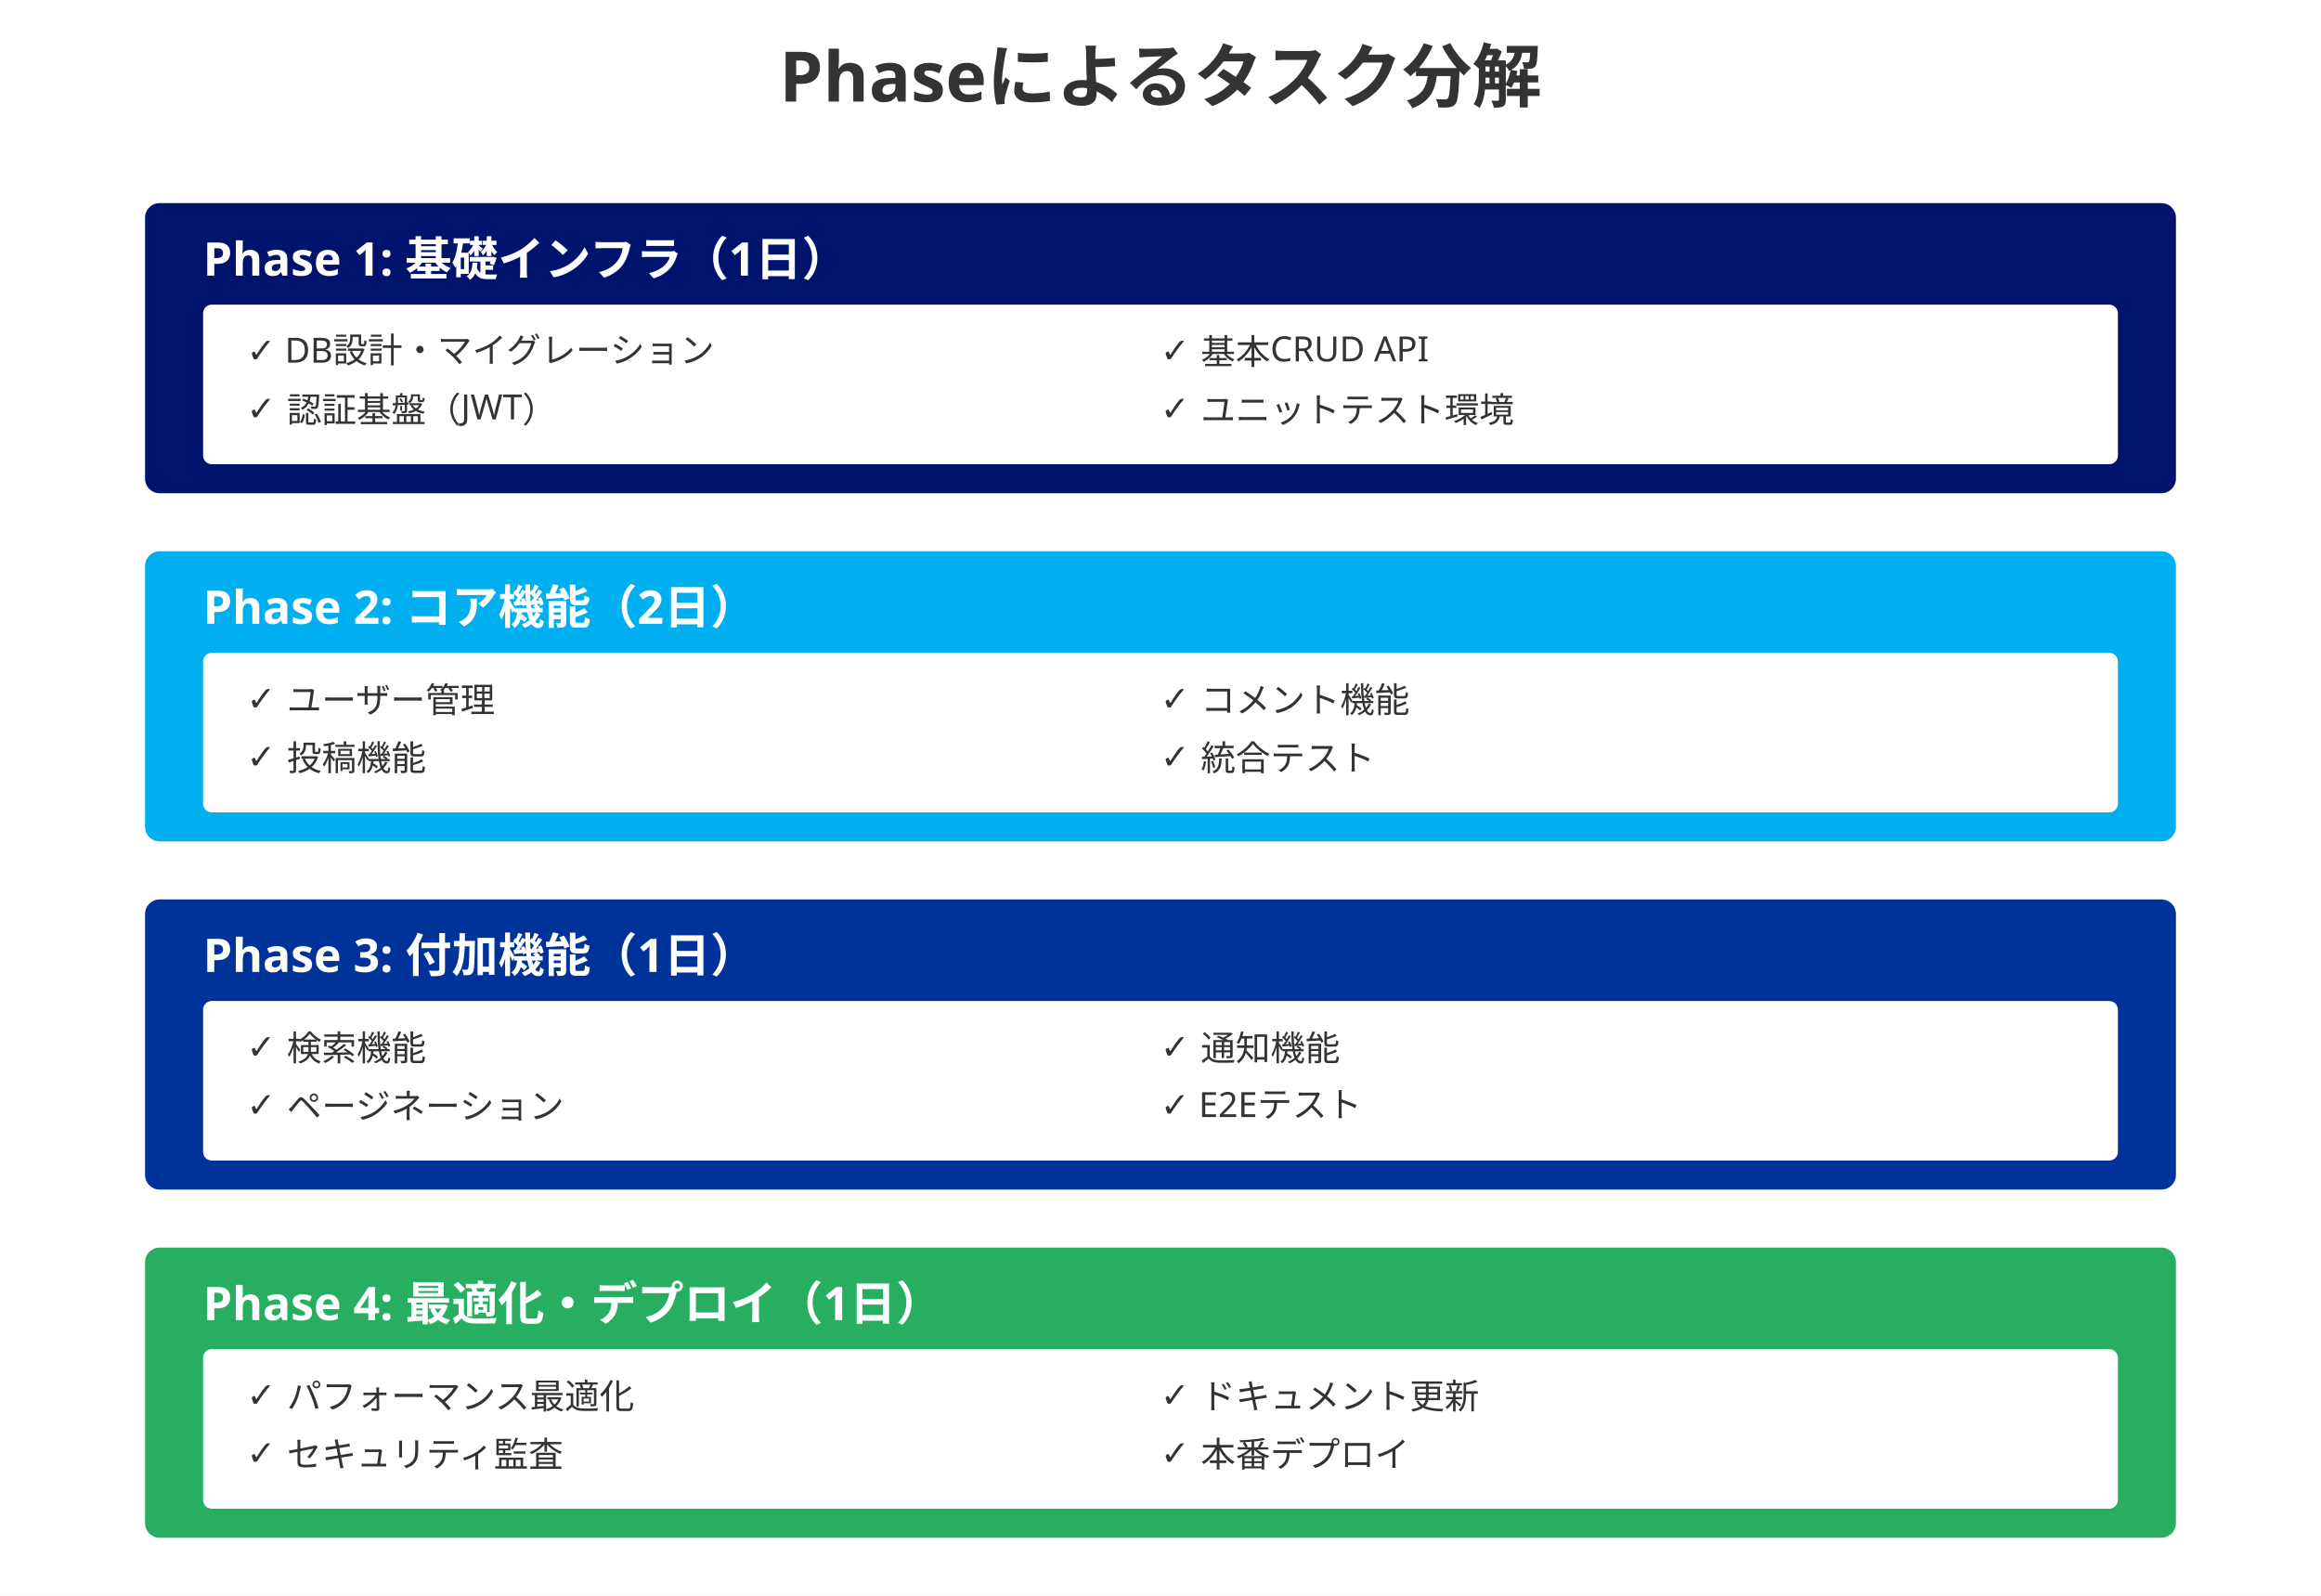
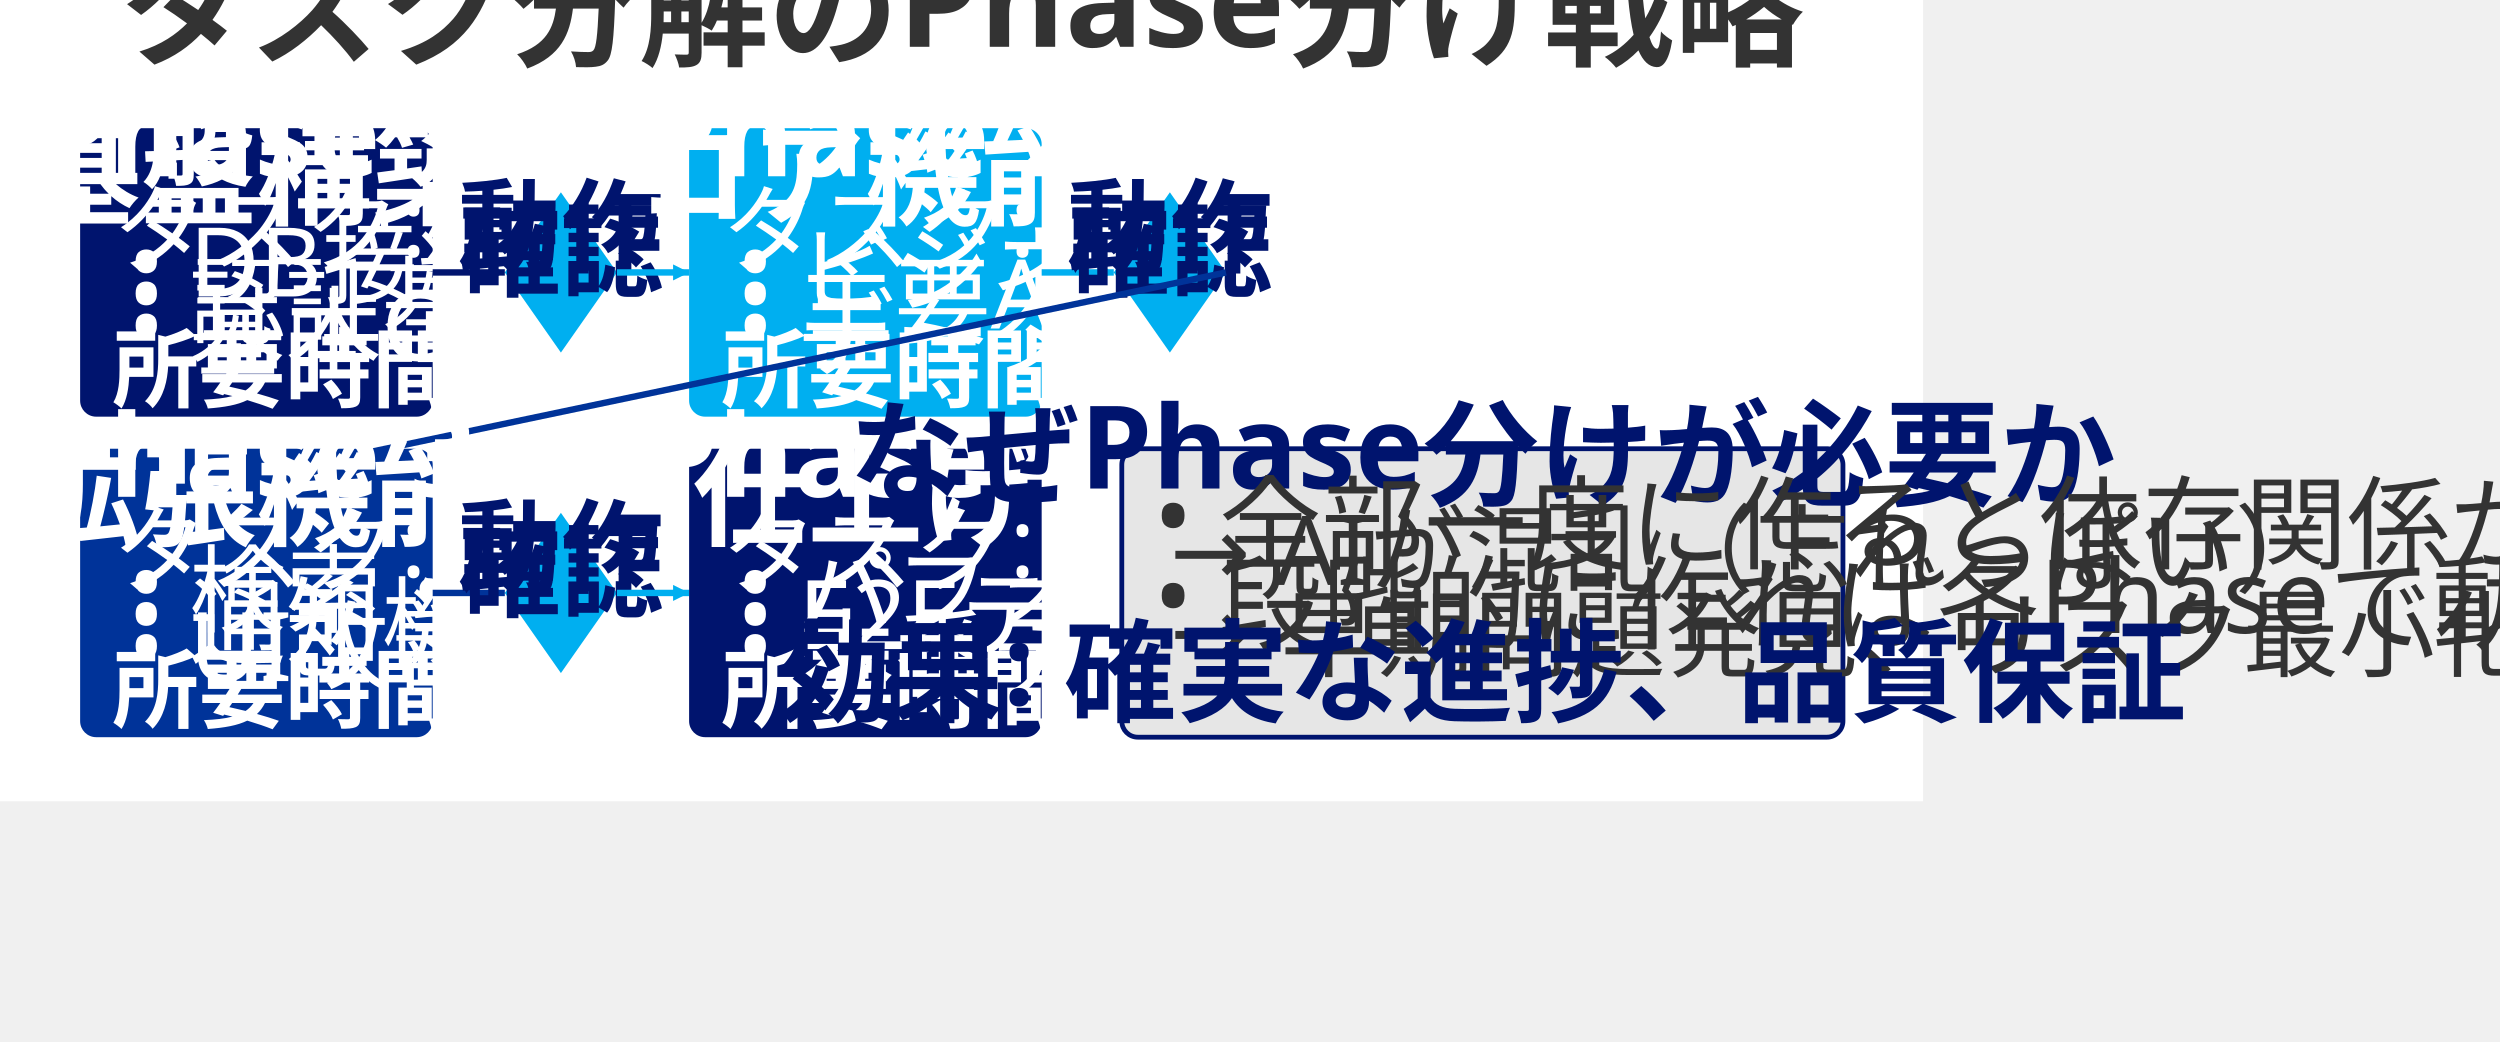
- <svg xmlns="http://www.w3.org/2000/svg" viewBox="0 0 800 550">
+ <svg xmlns="http://www.w3.org/2000/svg" viewBox="0 0 1560 650">
  <defs>
    <style>
-       .title { font-family: 'Noto Sans JP', sans-serif; font-size: 24px; font-weight: bold; fill: #333; text-anchor: middle; }
-       .phase-box { fill: #00146E; }
-       .phase-title { font-family: 'Noto Sans JP', sans-serif; font-size: 16px; font-weight: bold; fill: white; }
-       .task-text { font-family: 'Noto Sans JP', sans-serif; font-size: 12px; fill: #333; }
+       .title { font-family: 'Noto Sans JP', sans-serif; font-size: 81px; font-weight: bold; fill: #333333; }
+       .phase-title { font-family: 'Noto Sans JP', sans-serif; font-size: 72px; font-weight: bold; fill: white; }
+       .phase-text { font-family: 'Noto Sans JP', sans-serif; font-size: 60px; fill: white; }
+       .time-text { font-family: 'Noto Sans JP', sans-serif; font-size: 54px; fill: white; font-weight: bold; }
+       .checkpoint-text { font-family: 'Noto Sans JP', sans-serif; font-size: 64px; fill: #00146E; font-weight: bold; }
    </style>
  </defs>
-   <rect width="800" height="550" fill="#FFFFFF" />
-   <text x="400" y="35" class="title">Phaseによるタスク分解</text>
-   <rect x="50" y="70" width="700" height="100" rx="5" fill="#00146E" />
-   <text x="70" y="95" class="phase-title">Phase 1: 基礎インフラ（1日）</text>
-   <rect x="70" y="105" width="660" height="55" fill="#FFFFFF" rx="3" />
-   <text x="85" y="125" class="task-text">✓ DB設計・マイグレーション</text>
-   <text x="85" y="145" class="task-text">✓ 認証基盤（JWT）</text>
-   <text x="400" y="125" class="task-text">✓ 基本CRUD API</text>
-   <text x="400" y="145" class="task-text">✓ ユニットテスト環境</text>
-   <rect x="50" y="190" width="700" height="100" rx="5" fill="#00AFF0" />
-   <text x="70" y="215" class="phase-title">Phase 2: コア機能（2日）</text>
-   <rect x="70" y="225" width="660" height="55" fill="#FFFFFF" rx="3" />
-   <text x="85" y="245" class="task-text">✓ ユーザー管理</text>
-   <text x="85" y="265" class="task-text">✓ 投稿機能</text>
-   <text x="400" y="245" class="task-text">✓ コメント機能</text>
-   <text x="400" y="265" class="task-text">✓ 統合テスト</text>
-   <rect x="50" y="310" width="700" height="100" rx="5" fill="#003399" />
-   <text x="70" y="335" class="phase-title">Phase 3: 付加機能（1日）</text>
-   <rect x="70" y="345" width="660" height="55" fill="#FFFFFF" rx="3" />
-   <text x="85" y="365" class="task-text">✓ 検索機能</text>
-   <text x="85" y="385" class="task-text">✓ ページネーション</text>
-   <text x="400" y="365" class="task-text">✓ 通知機能</text>
-   <text x="400" y="385" class="task-text">✓ E2Eテスト</text>
-   <rect x="50" y="430" width="700" height="100" rx="5" fill="#27ae60" />
-   <text x="70" y="455" class="phase-title">Phase 4: 最適化・デプロイ（1日）</text>
-   <rect x="70" y="465" width="660" height="55" fill="#FFFFFF" rx="3" />
-   <text x="85" y="485" class="task-text">✓ パフォーマンス最適化</text>
-   <text x="85" y="505" class="task-text">✓ セキュリティ監査</text>
-   <text x="400" y="485" class="task-text">✓ ドキュメント更新</text>
-   <text x="400" y="505" class="task-text">✓ 本番デプロイ</text>
+   <rect width="1200" height="500" fill="#FFFFFF" />
+   <text x="600" y="35" class="title" text-anchor="middle">タスク分解のPhase分け戦略</text>
+   <rect x="50" y="80" width="220" height="180" fill="#00146E" rx="10" />
+   <text x="160" y="110" class="phase-title" text-anchor="middle">Phase 1</text>
+   <text x="160" y="135" class="phase-title" text-anchor="middle" font-size="30">基盤構築</text>
+   <text x="70" y="165" class="phase-text">タスク:</text>
+   <text x="80" y="185" class="phase-text">• DB接続設定</text>
+   <text x="80" y="205" class="phase-text">• 認証基盤実装</text>
+   <text x="80" y="225" class="phase-text">• 基本CRUD機能</text>
+   <text x="70" y="250" class="time-text">所要時間: 2日</text>
+   <line x1="270" y1="170" x2="315" y2="170" stroke="#00146E" stroke-width="4" />
+   <polygon points="315,170 305,165 305,175" fill="#00146E" />
+   <polygon points="350,120 315,170 350,220 385,170" fill="#00AFF0" />
+   <text x="350" y="165" class="checkpoint-text" text-anchor="middle">動作</text>
+   <text x="350" y="180" class="checkpoint-text" text-anchor="middle">確認</text>
+   <line x1="385" y1="170" x2="430" y2="170" stroke="#00AFF0" stroke-width="4" />
+   <polygon points="430,170 420,165 420,175" fill="#00AFF0" />
+   <rect x="430" y="80" width="220" height="180" fill="#00AFF0" rx="10" />
+   <text x="540" y="110" class="phase-title" text-anchor="middle">Phase 2</text>
+   <text x="540" y="135" class="phase-title" text-anchor="middle" font-size="30">コア機能</text>
+   <text x="450" y="165" class="phase-text">タスク:</text>
+   <text x="460" y="185" class="phase-text">• ビジネスロジック</text>
+   <text x="460" y="205" class="phase-text">• 主要API実装</text>
+   <text x="460" y="225" class="phase-text">• データ検証</text>
+   <text x="450" y="250" class="time-text">所要時間: 3日</text>
+   <line x1="650" y1="170" x2="695" y2="170" stroke="#00AFF0" stroke-width="4" />
+   <polygon points="695,170 685,165 685,175" fill="#00AFF0" />
+   <polygon points="730,120 695,170 730,220 765,170" fill="#00AFF0" />
+   <text x="730" y="165" class="checkpoint-text" text-anchor="middle">動作</text>
+   <text x="730" y="180" class="checkpoint-text" text-anchor="middle">確認</text>
+   <line x1="765" y1="170" x2="50" y2="320" stroke="#003399" stroke-width="4" />
+   <polygon points="50,320 58,315 55,325" fill="#003399" />
+   <rect x="50" y="280" width="220" height="180" fill="#003399" rx="10" />
+   <text x="160" y="310" class="phase-title" text-anchor="middle">Phase 3</text>
+   <text x="160" y="335" class="phase-title" text-anchor="middle" font-size="30">拡張機能</text>
+   <text x="70" y="365" class="phase-text">タスク:</text>
+   <text x="80" y="385" class="phase-text">• 検索・フィルタ</text>
+   <text x="80" y="405" class="phase-text">• 通知機能</text>
+   <text x="80" y="425" class="phase-text">• UI改善</text>
+   <text x="70" y="450" class="time-text">所要時間: 2日</text>
+   <line x1="270" y1="370" x2="315" y2="370" stroke="#003399" stroke-width="4" />
+   <polygon points="315,370 305,365 305,375" fill="#003399" />
+   <polygon points="350,320 315,370 350,420 385,370" fill="#00AFF0" />
+   <text x="350" y="365" class="checkpoint-text" text-anchor="middle">動作</text>
+   <text x="350" y="380" class="checkpoint-text" text-anchor="middle">確認</text>
+   <line x1="385" y1="370" x2="430" y2="370" stroke="#00AFF0" stroke-width="4" />
+   <polygon points="430,370 420,365 420,375" fill="#00AFF0" />
+   <rect x="430" y="280" width="220" height="180" fill="#00146E" rx="10" />
+   <text x="540" y="310" class="phase-title" text-anchor="middle">Phase 4</text>
+   <text x="540" y="335" class="phase-title" text-anchor="middle" font-size="30">仕上げ</text>
+   <text x="450" y="365" class="phase-text">タスク:</text>
+   <text x="460" y="385" class="phase-text">• パフォーマンス最適化</text>
+   <text x="460" y="405" class="phase-text">• E2Eテスト</text>
+   <text x="460" y="425" class="phase-text">• 本番デプロイ準備</text>
+   <text x="450" y="450" class="time-text">所要時間: 1日</text>
+   <rect x="700" y="280" width="450" height="180" fill="#E6E6E6" stroke="#00146E" stroke-width="3" rx="10" />
+   <text x="925" y="310" style="font-family: 'Noto Sans JP', sans-serif; font-size: 72px; fill: #00146E; text-anchor: middle; font-weight: bold;">
+     なぜPhase分けが必要か
+   </text>
+   <text x="720" y="345" style="font-family: 'Noto Sans JP', sans-serif; font-size: 64px; fill: #333333;">
+     • 全部一度に作ると依存関係が複雑化
+   </text>
+   <text x="730" y="365" style="font-family: 'Noto Sans JP', sans-serif; font-size: 60px; fill: #333333;">
+     → AIが混乱（忘れっぽい）
+   </text>
+   <text x="720" y="395" style="font-family: 'Noto Sans JP', sans-serif; font-size: 64px; fill: #333333;">
+     • 段階的に作れば各Phaseで動作確認
+   </text>
+   <text x="730" y="415" style="font-family: 'Noto Sans JP', sans-serif; font-size: 60px; fill: #333333;">
+     → 早期問題発見、リスク最小化
+   </text>
+   <text x="925" y="445" style="font-family: 'Noto Sans JP', sans-serif; font-size: 70px; fill: #00146E; text-anchor: middle; font-weight: bold;">
+     効果: 確実な進捗、品質保証
+   </text>
</svg>
